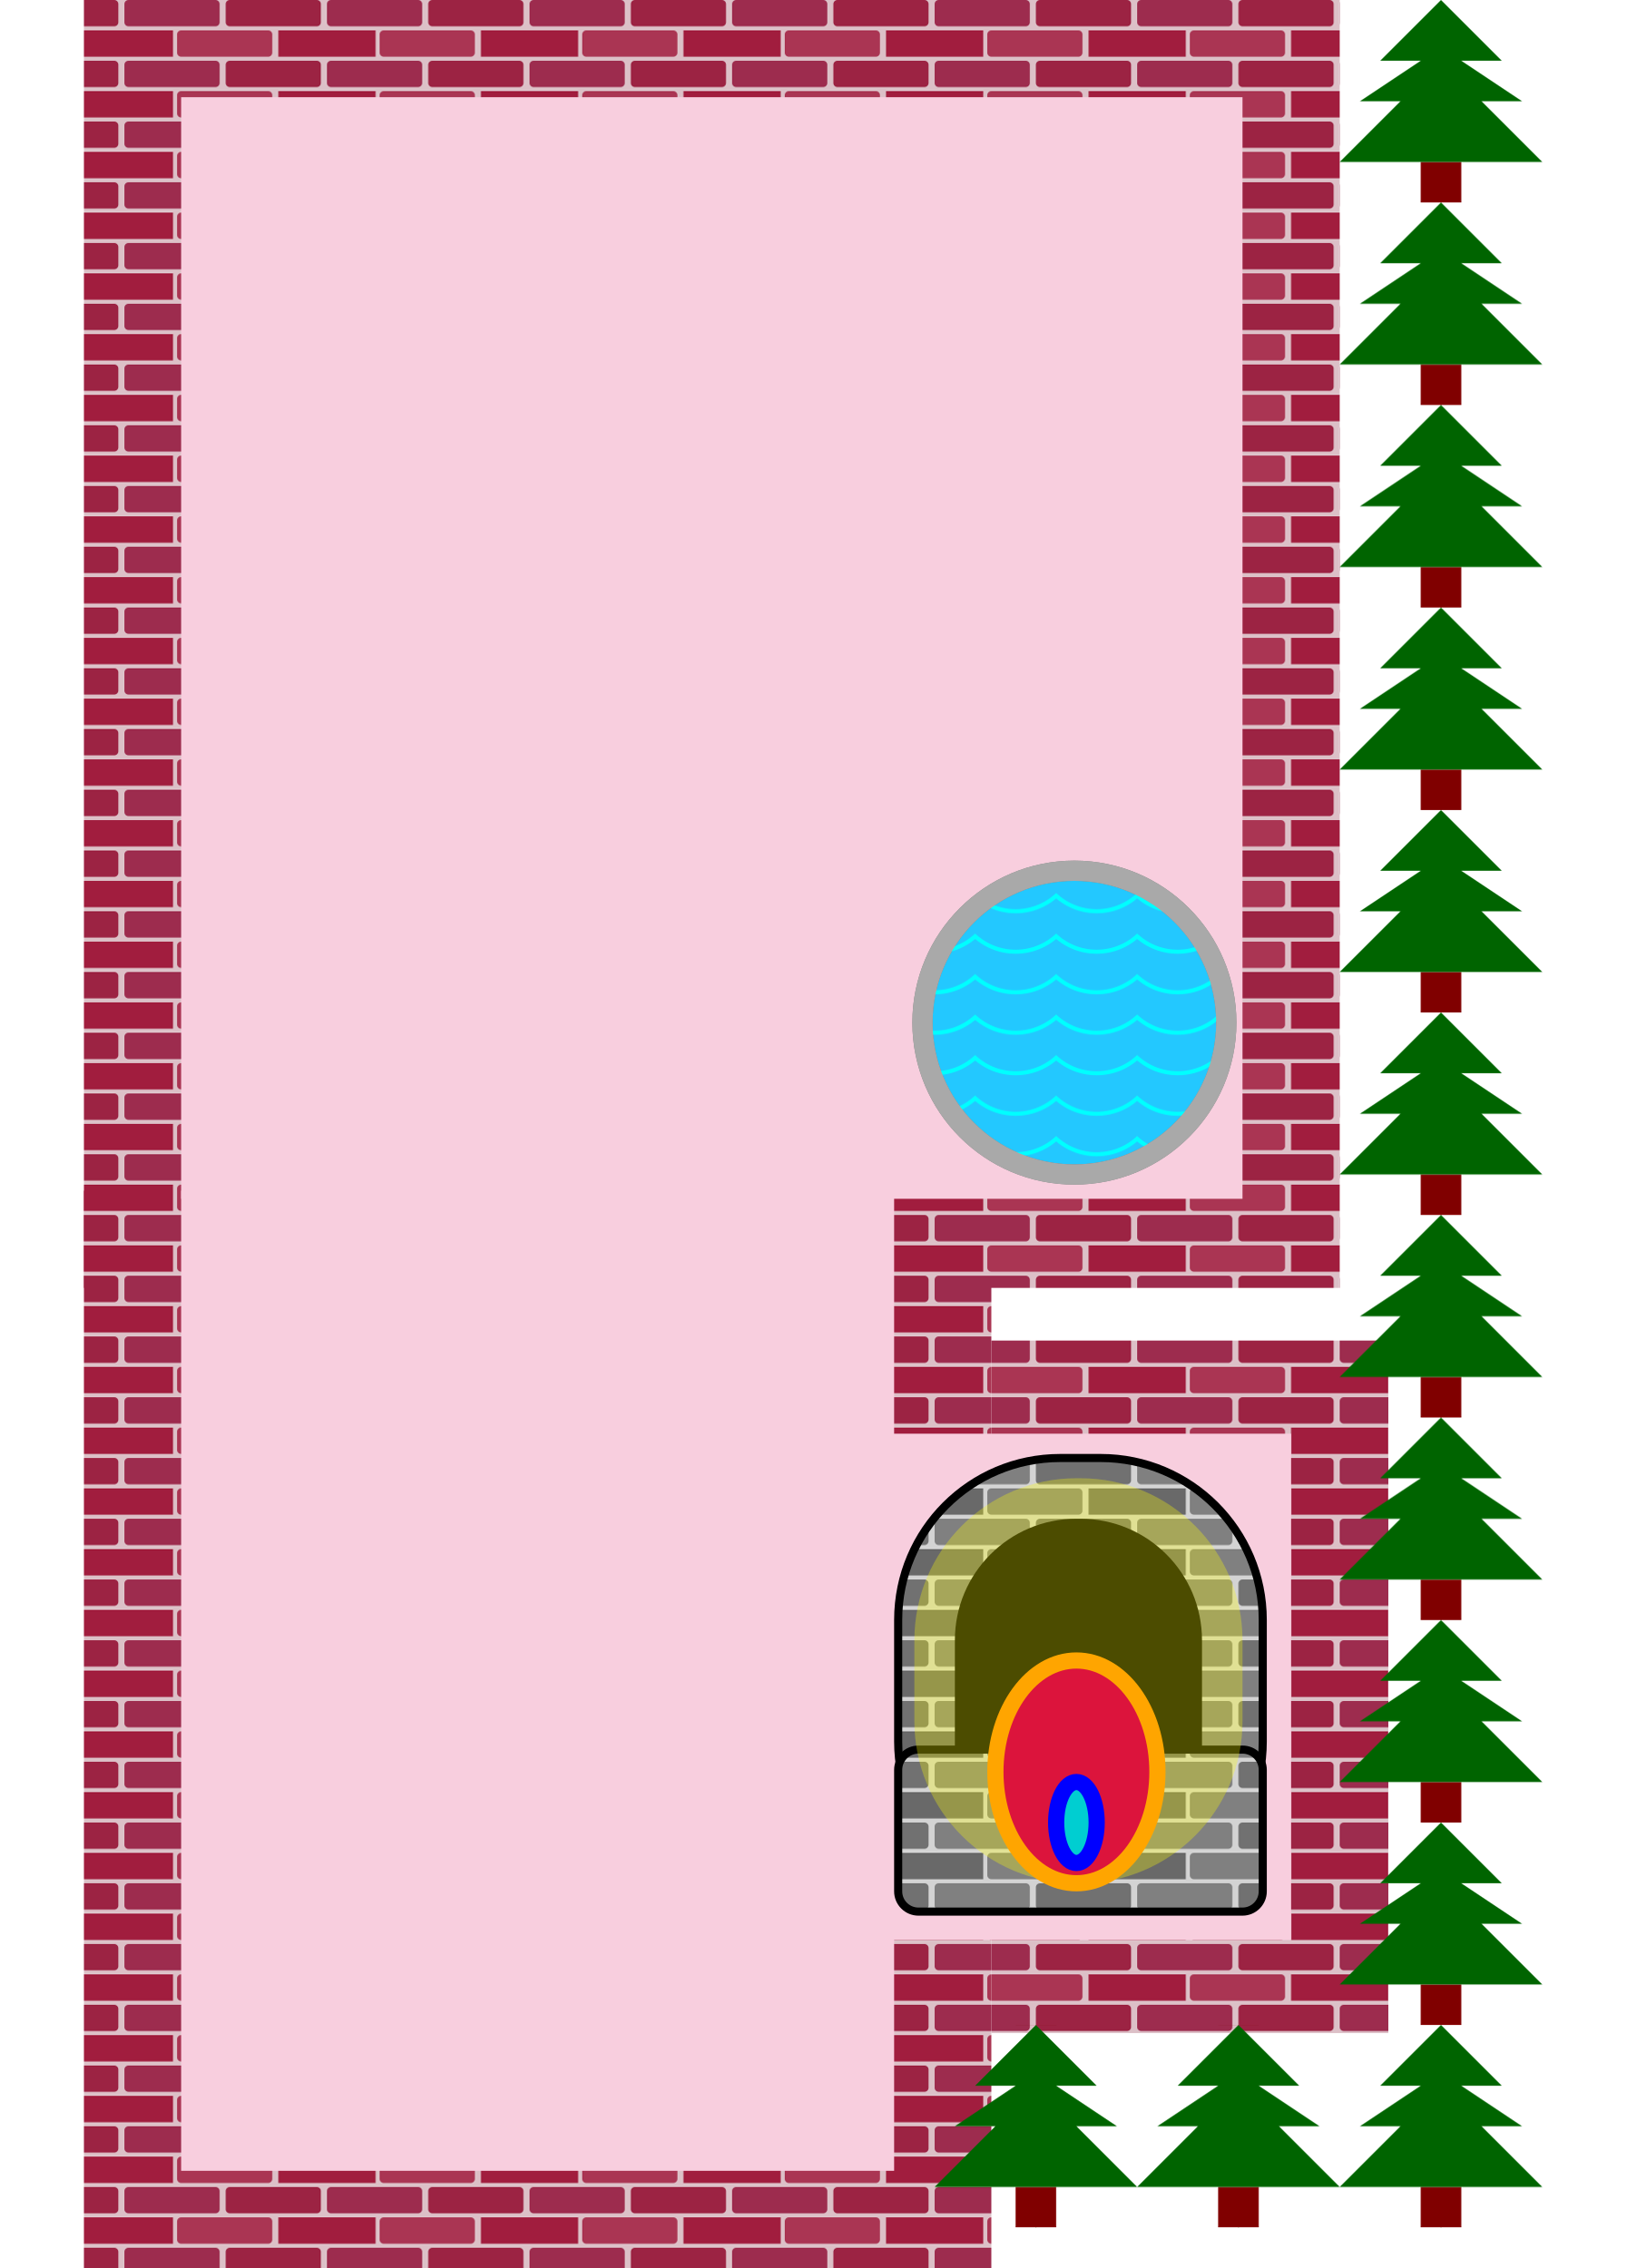
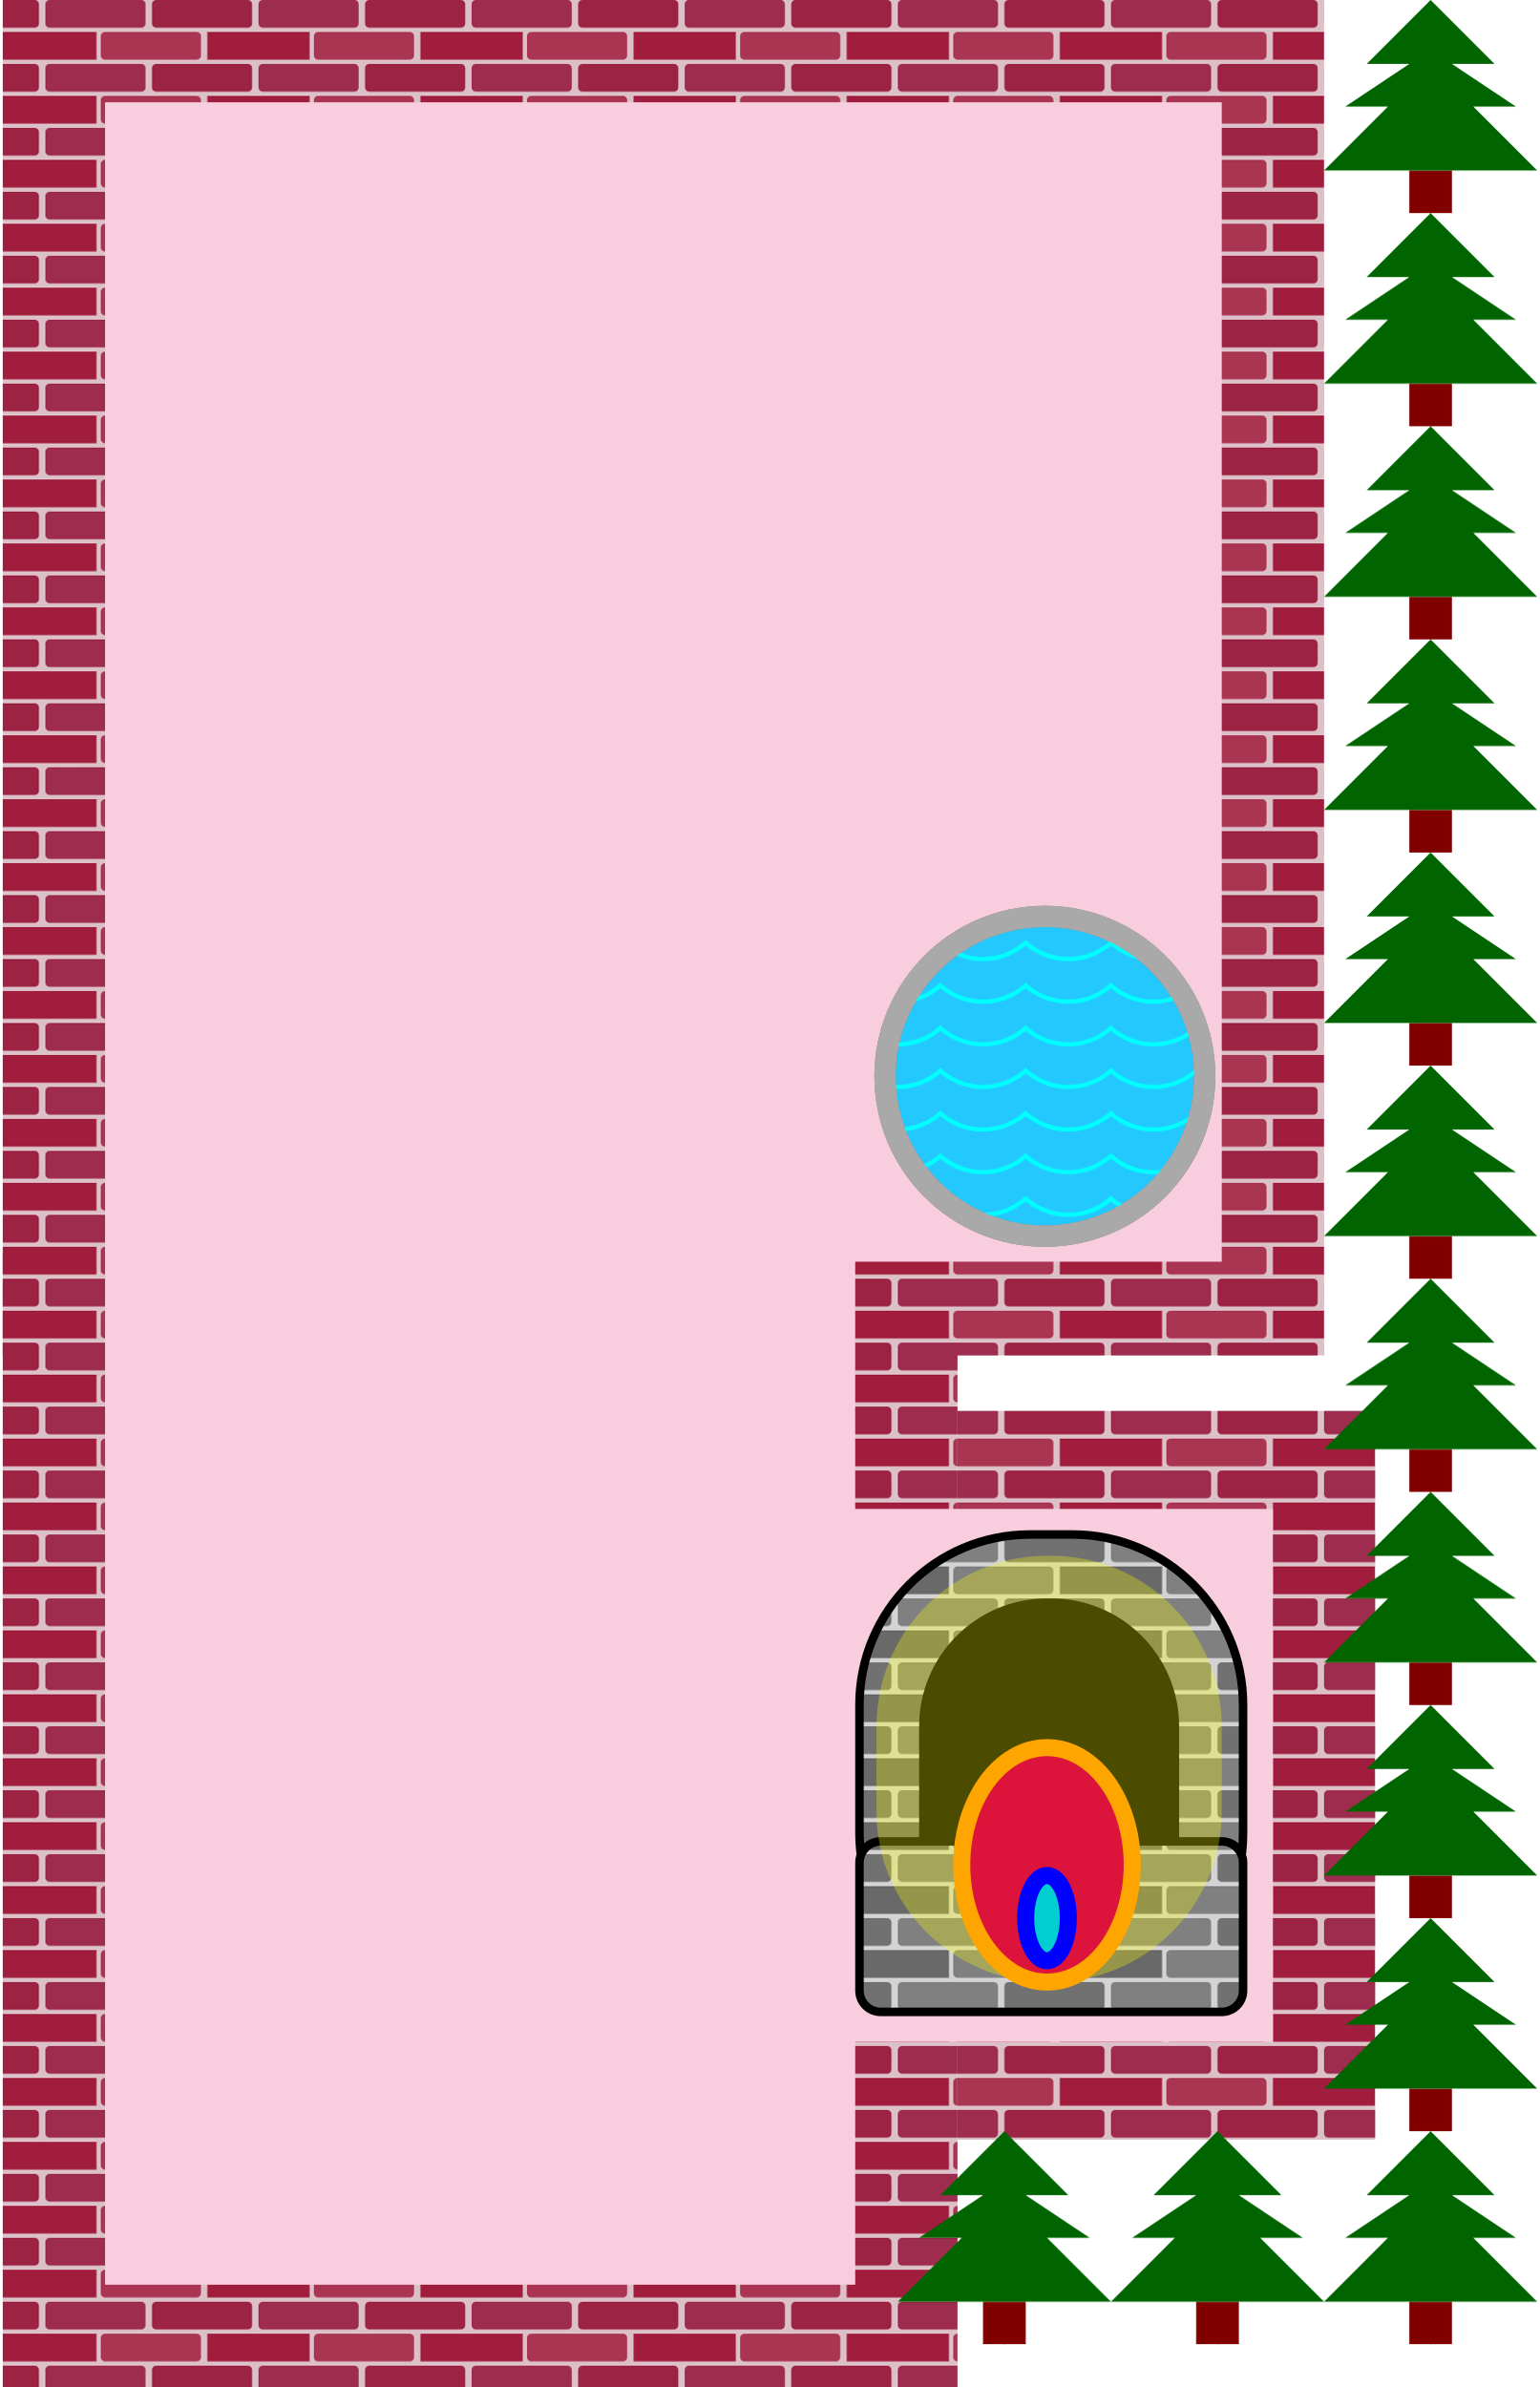
- <svg xmlns="http://www.w3.org/2000/svg" width="400" height="558" class="block2" viewBox="60 0 320 560">
+ <svg xmlns="http://www.w3.org/2000/svg" width="360" height="558" class="block2" viewBox="60 0 320 560">
  <defs>
    <pattern id="my3pattern" patternUnits="userSpaceOnUse" x="0" y="0" width="50" height="15">
      <rect width="50" height="15" x="0" y="0" fill="lightgrey" />
      <rect width="23.5" height="6.5" x="0" y="0" rx="1" fill="grey" />
      <rect width="23.5" height="6.5" x="25" y="0" rx="1" fill="#717171" />
      <rect width="12" height="6.5" x="0" y="7.5" fill="dimgrey" />
      <rect width="23.5" height="6.5" x="13" y="7.5" rx="1" fill="#808080" />
      <rect width="12" height="6.5" x="38" y="7.5" fill="dimgrey" />
    </pattern>
    <pattern id="waterPattern" patternUnits="userSpaceOnUse" x="0" y="0" height="10" width="20">
      <circle cx="10" cy="-10" r="15" fill="transparent" stroke="aqua" stroke-width="1" />
    </pattern>
    <pattern id="my4pattern" patternUnits="userSpaceOnUse" x="0" y="0" width="50" height="15">
      <rect width="50" height="15" x="0" y="0" fill="#dcc0c7" />
      <rect width="23.5" height="6.5" x="0" y="0" rx="1" fill="#9d2c4e" />
      <rect width="23.5" height="6.5" x="25" y="0" rx="1" fill="#9c2343" />
      <rect width="12" height="6.5" x="0" y="7.5" fill="#a11d3e" />
      <rect width="23.5" height="6.5" x="13" y="7.5" rx="1" fill="#aa3553" />
      <rect width="12" height="6.5" x="38" y="7.5" fill="#a11d3e" />
    </pattern>
    <pattern id="treePattern" patternUnits="userSpaceOnUse" x="0" y="0" height="50" width="50">
      <rect width="10" height="10" x="20" y="40" fill="maroon" />
      <polygon points="25,0 40,15 30,15 45,25 35,25 50,40 0,40 15,25 5,25 20,15 10,15 " style="fill:darkgreen;" />
    </pattern>
  </defs>
  <rect width="310" height="318" x="40" y="0" fill="url(#my4pattern)" />
  <rect width="224" height="318" x="40" y="294" fill="url(#my4pattern)" />
  <rect width="98" height="171" x="264" y="331" fill="url(#my4pattern)" />
  <rect width="262" height="272" x="64" y="24" fill="#f8cede" />
  <rect width="176" height="242" x="64" y="294" fill="#f8cede" />
  <rect width="99" height="125" x="239" y="354" fill="#f8cede" />
  <rect width="50" height="500" x="350" y="0" fill="url(#treePattern)" />
  <rect width="150" height="50" x="250" y="500" fill="url(#treePattern)" />
  <rect width="75" height="75" x="247" y="215" rx="40" fill="#23c8ff" stroke="grey" stroke-width="5" />
  <rect width="75" height="75" x="247" y="215" rx="40" fill="url(#waterPattern)" stroke="darkgrey" stroke-width="5" />
  <rect width="90" height="110" x="241" y="360" rx="40" fill="url(#my3pattern)" stroke="black" stroke-width="2" />
  <rect width="61" height="95" x="255" y="375" rx="30" />
  <rect width="90" height="40" x="241" y="432" rx="5" fill="url(#my3pattern)" stroke="black" stroke-width="2" />
  <rect width="81" height="100" x="245" y="365" rx="40" fill="yellow" opacity=".3" />
  <rect width="40" height="55" x="265" y="410" fill="crimson" rx="30" stroke="orange" stroke-width="4" />
  <rect width="10" height="20" x="280" y="440" fill="darkturquoise" rx="10" stroke="blue" stroke-width="4" />
</svg>
